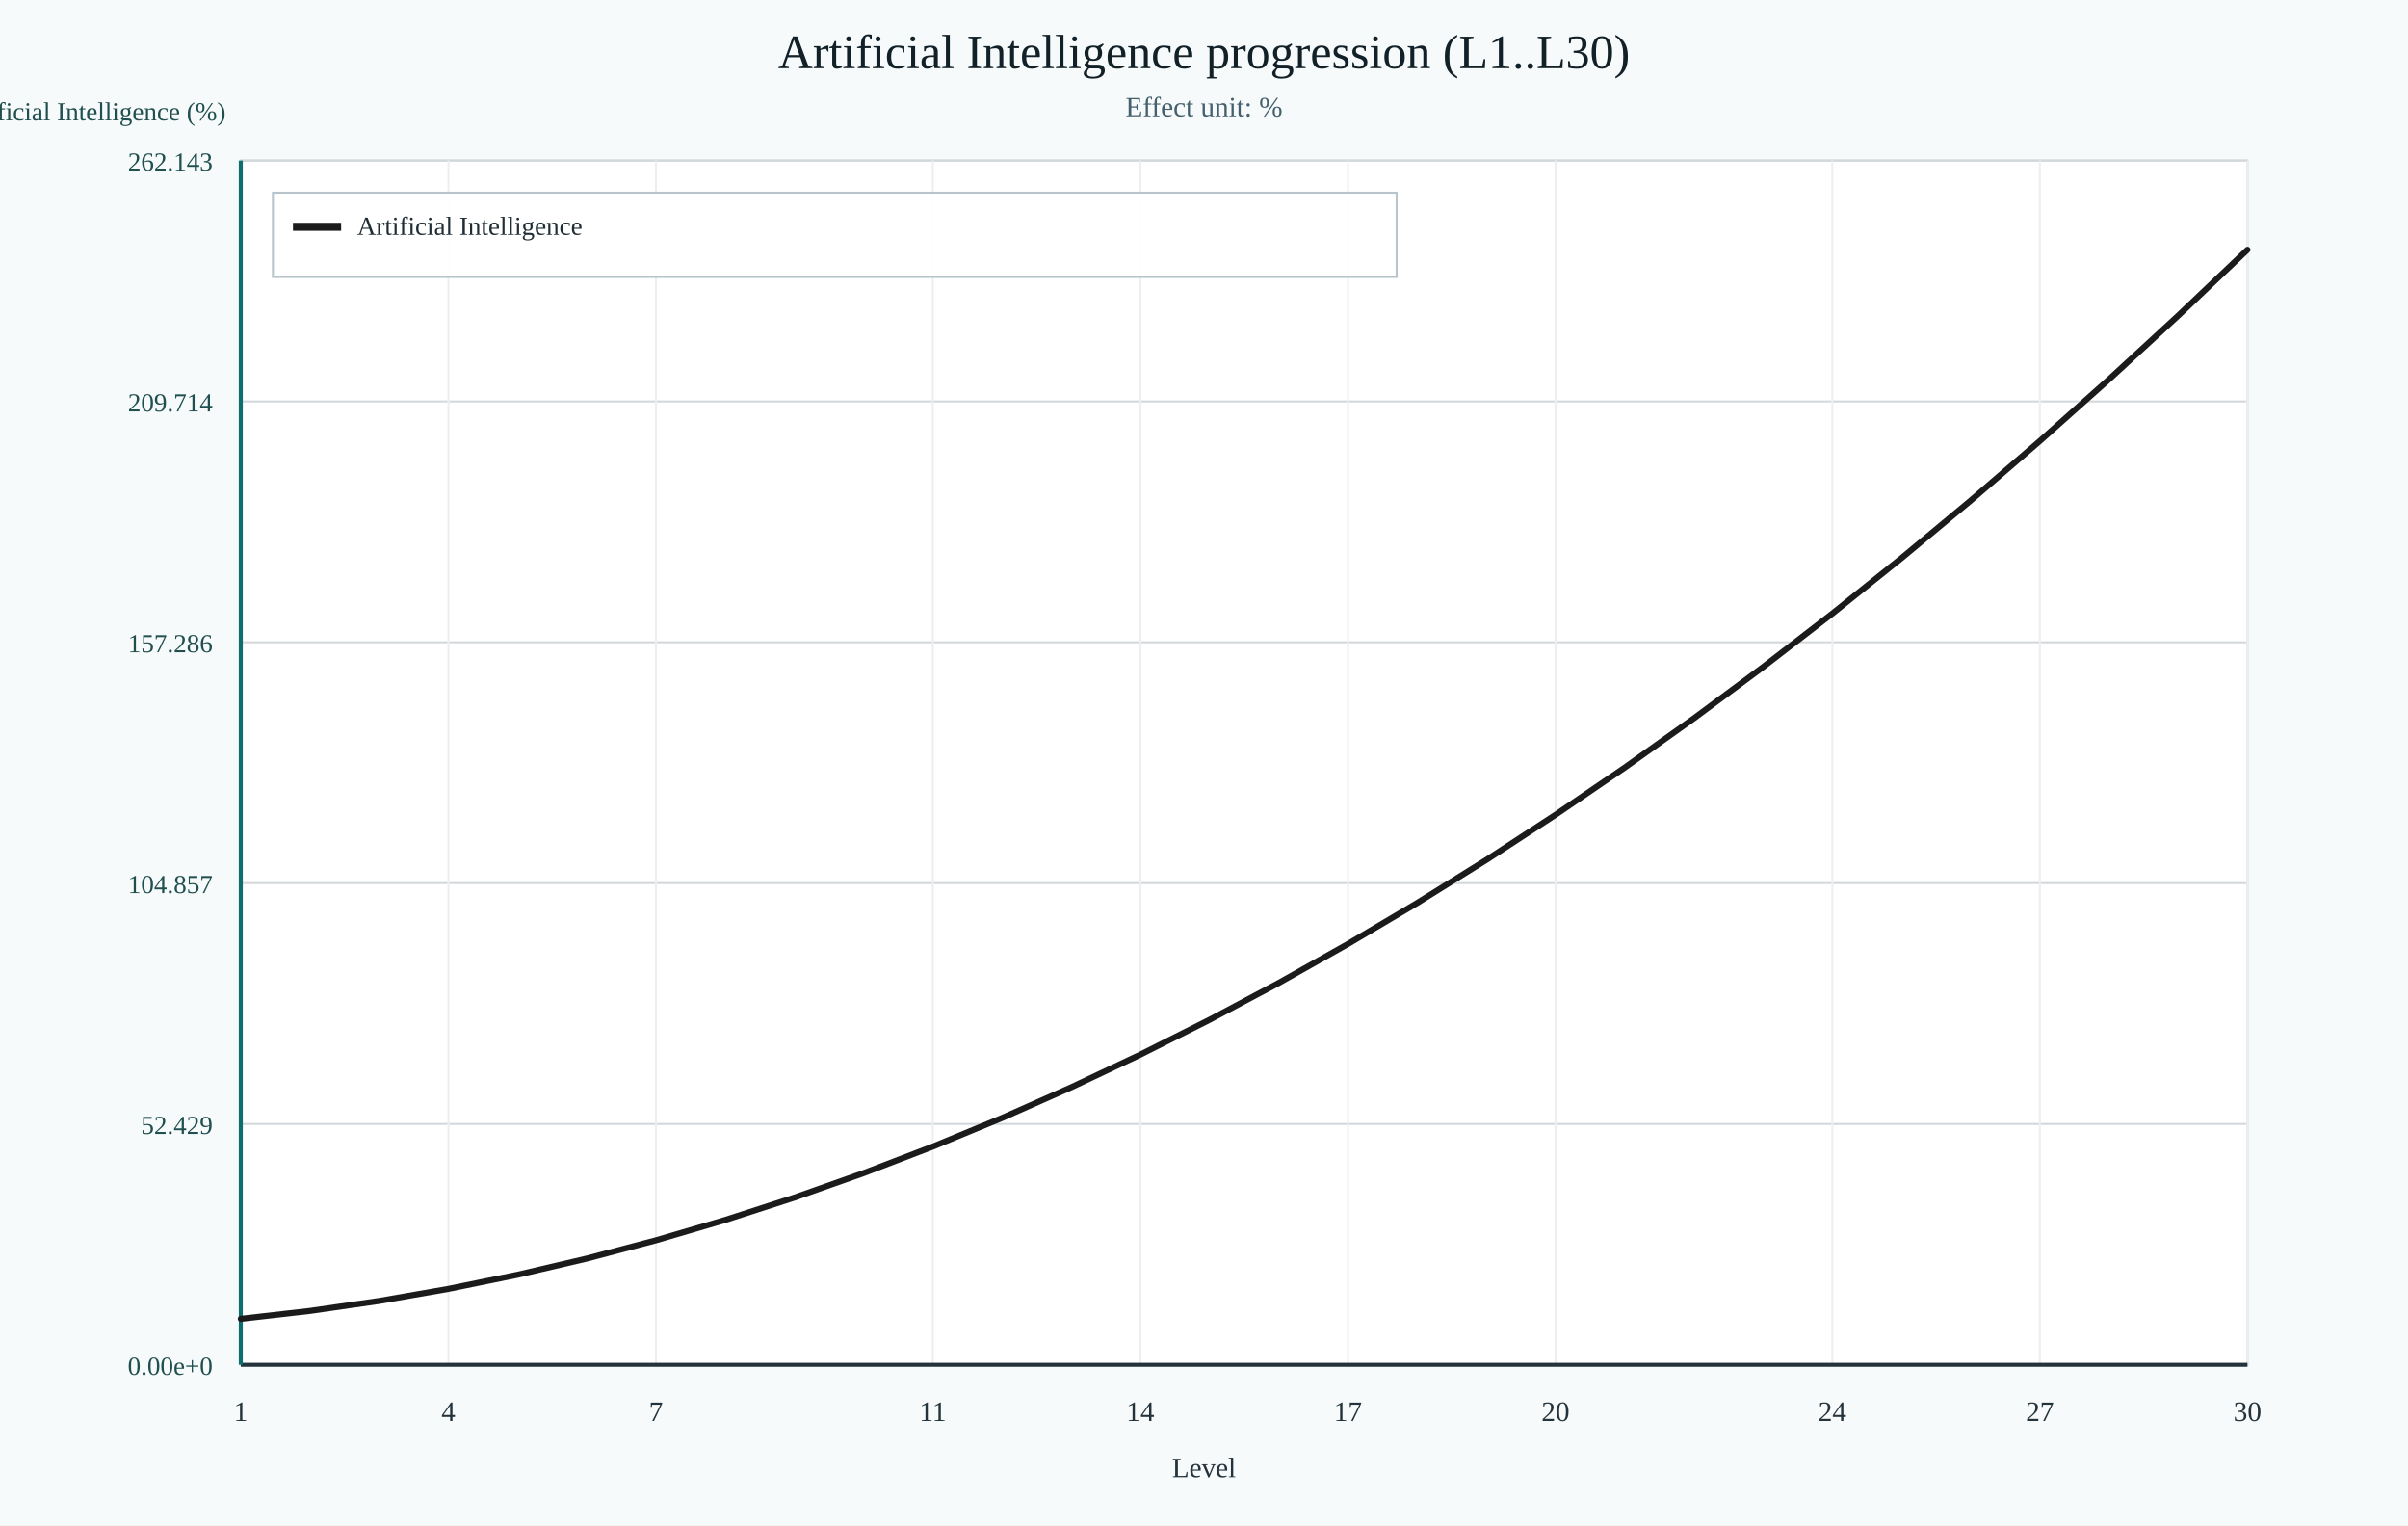
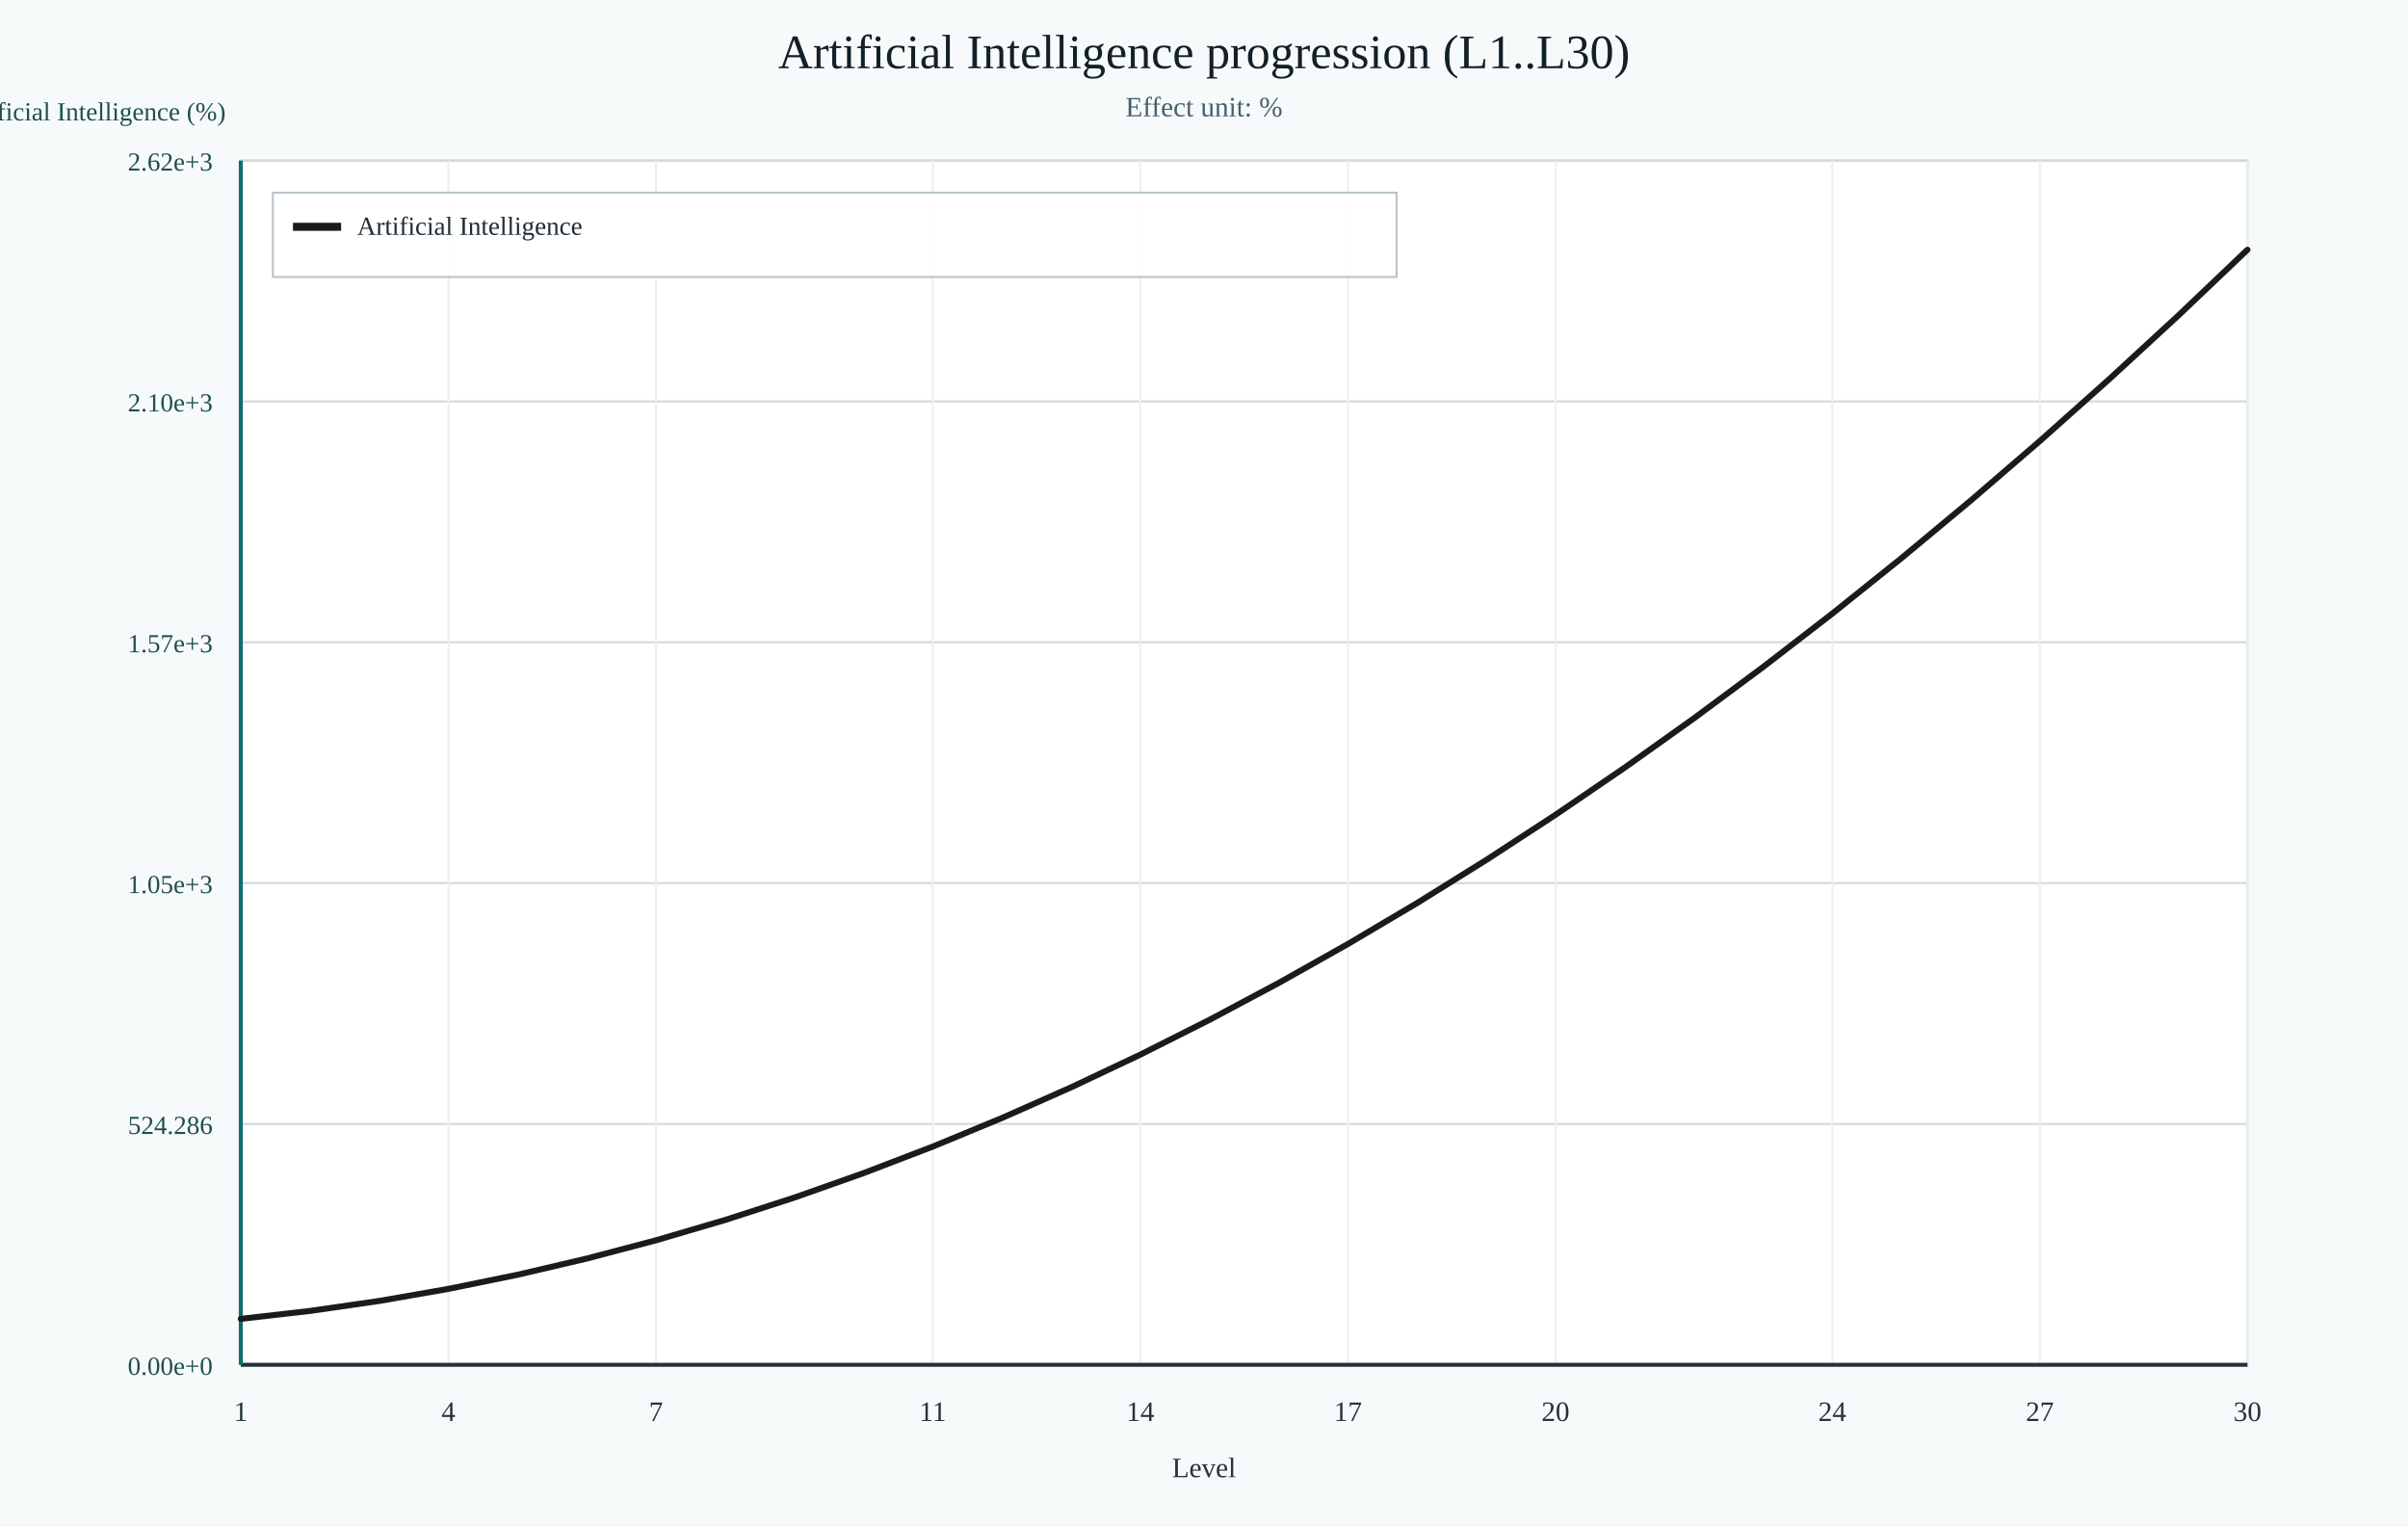
<svg xmlns="http://www.w3.org/2000/svg" width="1200" height="760" viewBox="0 0 1200 760">
  <rect x="0" y="0" width="1200" height="760" fill="#f7fafb" />
  <rect x="120" y="80" width="1000" height="600" fill="#ffffff" stroke="#cad3d8" />
  <line x1="120" y1="680.00" x2="1120" y2="680.00" stroke="#d3d8db" stroke-width="1" />
  <line x1="120" y1="560.00" x2="1120" y2="560.00" stroke="#d3d8db" stroke-width="1" />
  <line x1="120" y1="440.00" x2="1120" y2="440.00" stroke="#d3d8db" stroke-width="1" />
  <line x1="120" y1="320.00" x2="1120" y2="320.00" stroke="#d3d8db" stroke-width="1" />
  <line x1="120" y1="200.00" x2="1120" y2="200.00" stroke="#d3d8db" stroke-width="1" />
  <line x1="120" y1="80.00" x2="1120" y2="80.00" stroke="#d3d8db" stroke-width="1" />
  <line x1="120.00" y1="80" x2="120.00" y2="680" stroke="#eceff1" stroke-width="1" />
  <line x1="223.45" y1="80" x2="223.45" y2="680" stroke="#eceff1" stroke-width="1" />
  <line x1="326.90" y1="80" x2="326.90" y2="680" stroke="#eceff1" stroke-width="1" />
  <line x1="464.83" y1="80" x2="464.83" y2="680" stroke="#eceff1" stroke-width="1" />
  <line x1="568.28" y1="80" x2="568.28" y2="680" stroke="#eceff1" stroke-width="1" />
  <line x1="671.72" y1="80" x2="671.72" y2="680" stroke="#eceff1" stroke-width="1" />
  <line x1="775.17" y1="80" x2="775.17" y2="680" stroke="#eceff1" stroke-width="1" />
  <line x1="913.10" y1="80" x2="913.10" y2="680" stroke="#eceff1" stroke-width="1" />
  <line x1="1016.55" y1="80" x2="1016.55" y2="680" stroke="#eceff1" stroke-width="1" />
  <line x1="1120.00" y1="80" x2="1120.00" y2="680" stroke="#eceff1" stroke-width="1" />
  <line x1="120" y1="680" x2="1120" y2="680" stroke="#24333b" stroke-width="2" />
  <line x1="120" y1="80" x2="120" y2="680" stroke="#0d6e6e" stroke-width="2" />
  <path d="M 120.00 657.11 L 154.48 653.16 L 188.97 648.19 L 223.45 642.18 L 257.93 635.14 L 292.41 627.07 L 326.90 617.97 L 361.38 607.84 L 395.86 596.69 L 430.34 584.50 L 464.83 571.28 L 499.31 557.03 L 533.79 541.75 L 568.28 525.45 L 602.76 508.11 L 637.24 489.74 L 671.72 470.34 L 706.21 449.92 L 740.69 428.46 L 775.17 405.97 L 809.66 382.45 L 844.14 357.90 L 878.62 332.33 L 913.10 305.72 L 947.59 278.08 L 982.07 249.41 L 1016.55 219.72 L 1051.03 188.99 L 1085.52 157.23 L 1120.00 124.44" fill="none" stroke="#1b1b1b" stroke-width="3" stroke-linejoin="round" stroke-linecap="round" />
  <g>
    <rect x="136" y="96" width="560" height="42" fill="#ffffff" fill-opacity="0.92" stroke="#b8c4cb" />
    <g>
      <line x1="146" y1="113" x2="170" y2="113" stroke="#1b1b1b" stroke-width="4" />
      <text x="178" y="117" font-size="13" fill="#1f2d34">Artificial Intelligence</text>
    </g>
  </g>
  <text x="120.00" y="708" font-size="14" text-anchor="middle" fill="#24333b">1</text>
  <text x="223.45" y="708" font-size="14" text-anchor="middle" fill="#24333b">4</text>
  <text x="326.90" y="708" font-size="14" text-anchor="middle" fill="#24333b">7</text>
  <text x="464.83" y="708" font-size="14" text-anchor="middle" fill="#24333b">11</text>
  <text x="568.28" y="708" font-size="14" text-anchor="middle" fill="#24333b">14</text>
  <text x="671.72" y="708" font-size="14" text-anchor="middle" fill="#24333b">17</text>
  <text x="775.17" y="708" font-size="14" text-anchor="middle" fill="#24333b">20</text>
  <text x="913.10" y="708" font-size="14" text-anchor="middle" fill="#24333b">24</text>
  <text x="1016.55" y="708" font-size="14" text-anchor="middle" fill="#24333b">27</text>
  <text x="1120.00" y="708" font-size="14" text-anchor="middle" fill="#24333b">30</text>
  <text x="106" y="685.00" font-size="13" text-anchor="end" fill="#204f4f">0.00e+0</text>
-   <text x="106" y="565.00" font-size="13" text-anchor="end" fill="#204f4f">52.429</text>
-   <text x="106" y="445.00" font-size="13" text-anchor="end" fill="#204f4f">104.857</text>
-   <text x="106" y="325.00" font-size="13" text-anchor="end" fill="#204f4f">157.286</text>
-   <text x="106" y="205.00" font-size="13" text-anchor="end" fill="#204f4f">209.714</text>
-   <text x="106" y="85.00" font-size="13" text-anchor="end" fill="#204f4f">262.143</text>
+   <text x="106" y="565.00" font-size="13" text-anchor="end" fill="#204f4f">524.286</text>
+   <text x="106" y="445.00" font-size="13" text-anchor="end" fill="#204f4f">1.05e+3</text>
+   <text x="106" y="325.00" font-size="13" text-anchor="end" fill="#204f4f">1.57e+3</text>
+   <text x="106" y="205.00" font-size="13" text-anchor="end" fill="#204f4f">2.10e+3</text>
+   <text x="106" y="85.00" font-size="13" text-anchor="end" fill="#204f4f">2.62e+3</text>
  <text x="600" y="34" font-size="24" text-anchor="middle" fill="#122028">Artificial Intelligence progression (L1..L30)</text>
  <text x="600" y="58" font-size="14" text-anchor="middle" fill="#45606d">Effect unit: %</text>
  <text x="600" y="736" font-size="14" text-anchor="middle" fill="#24333b">Level</text>
  <text x="45" y="60" font-size="13" text-anchor="middle" fill="#204f4f">Artificial Intelligence (%)</text>
</svg>
